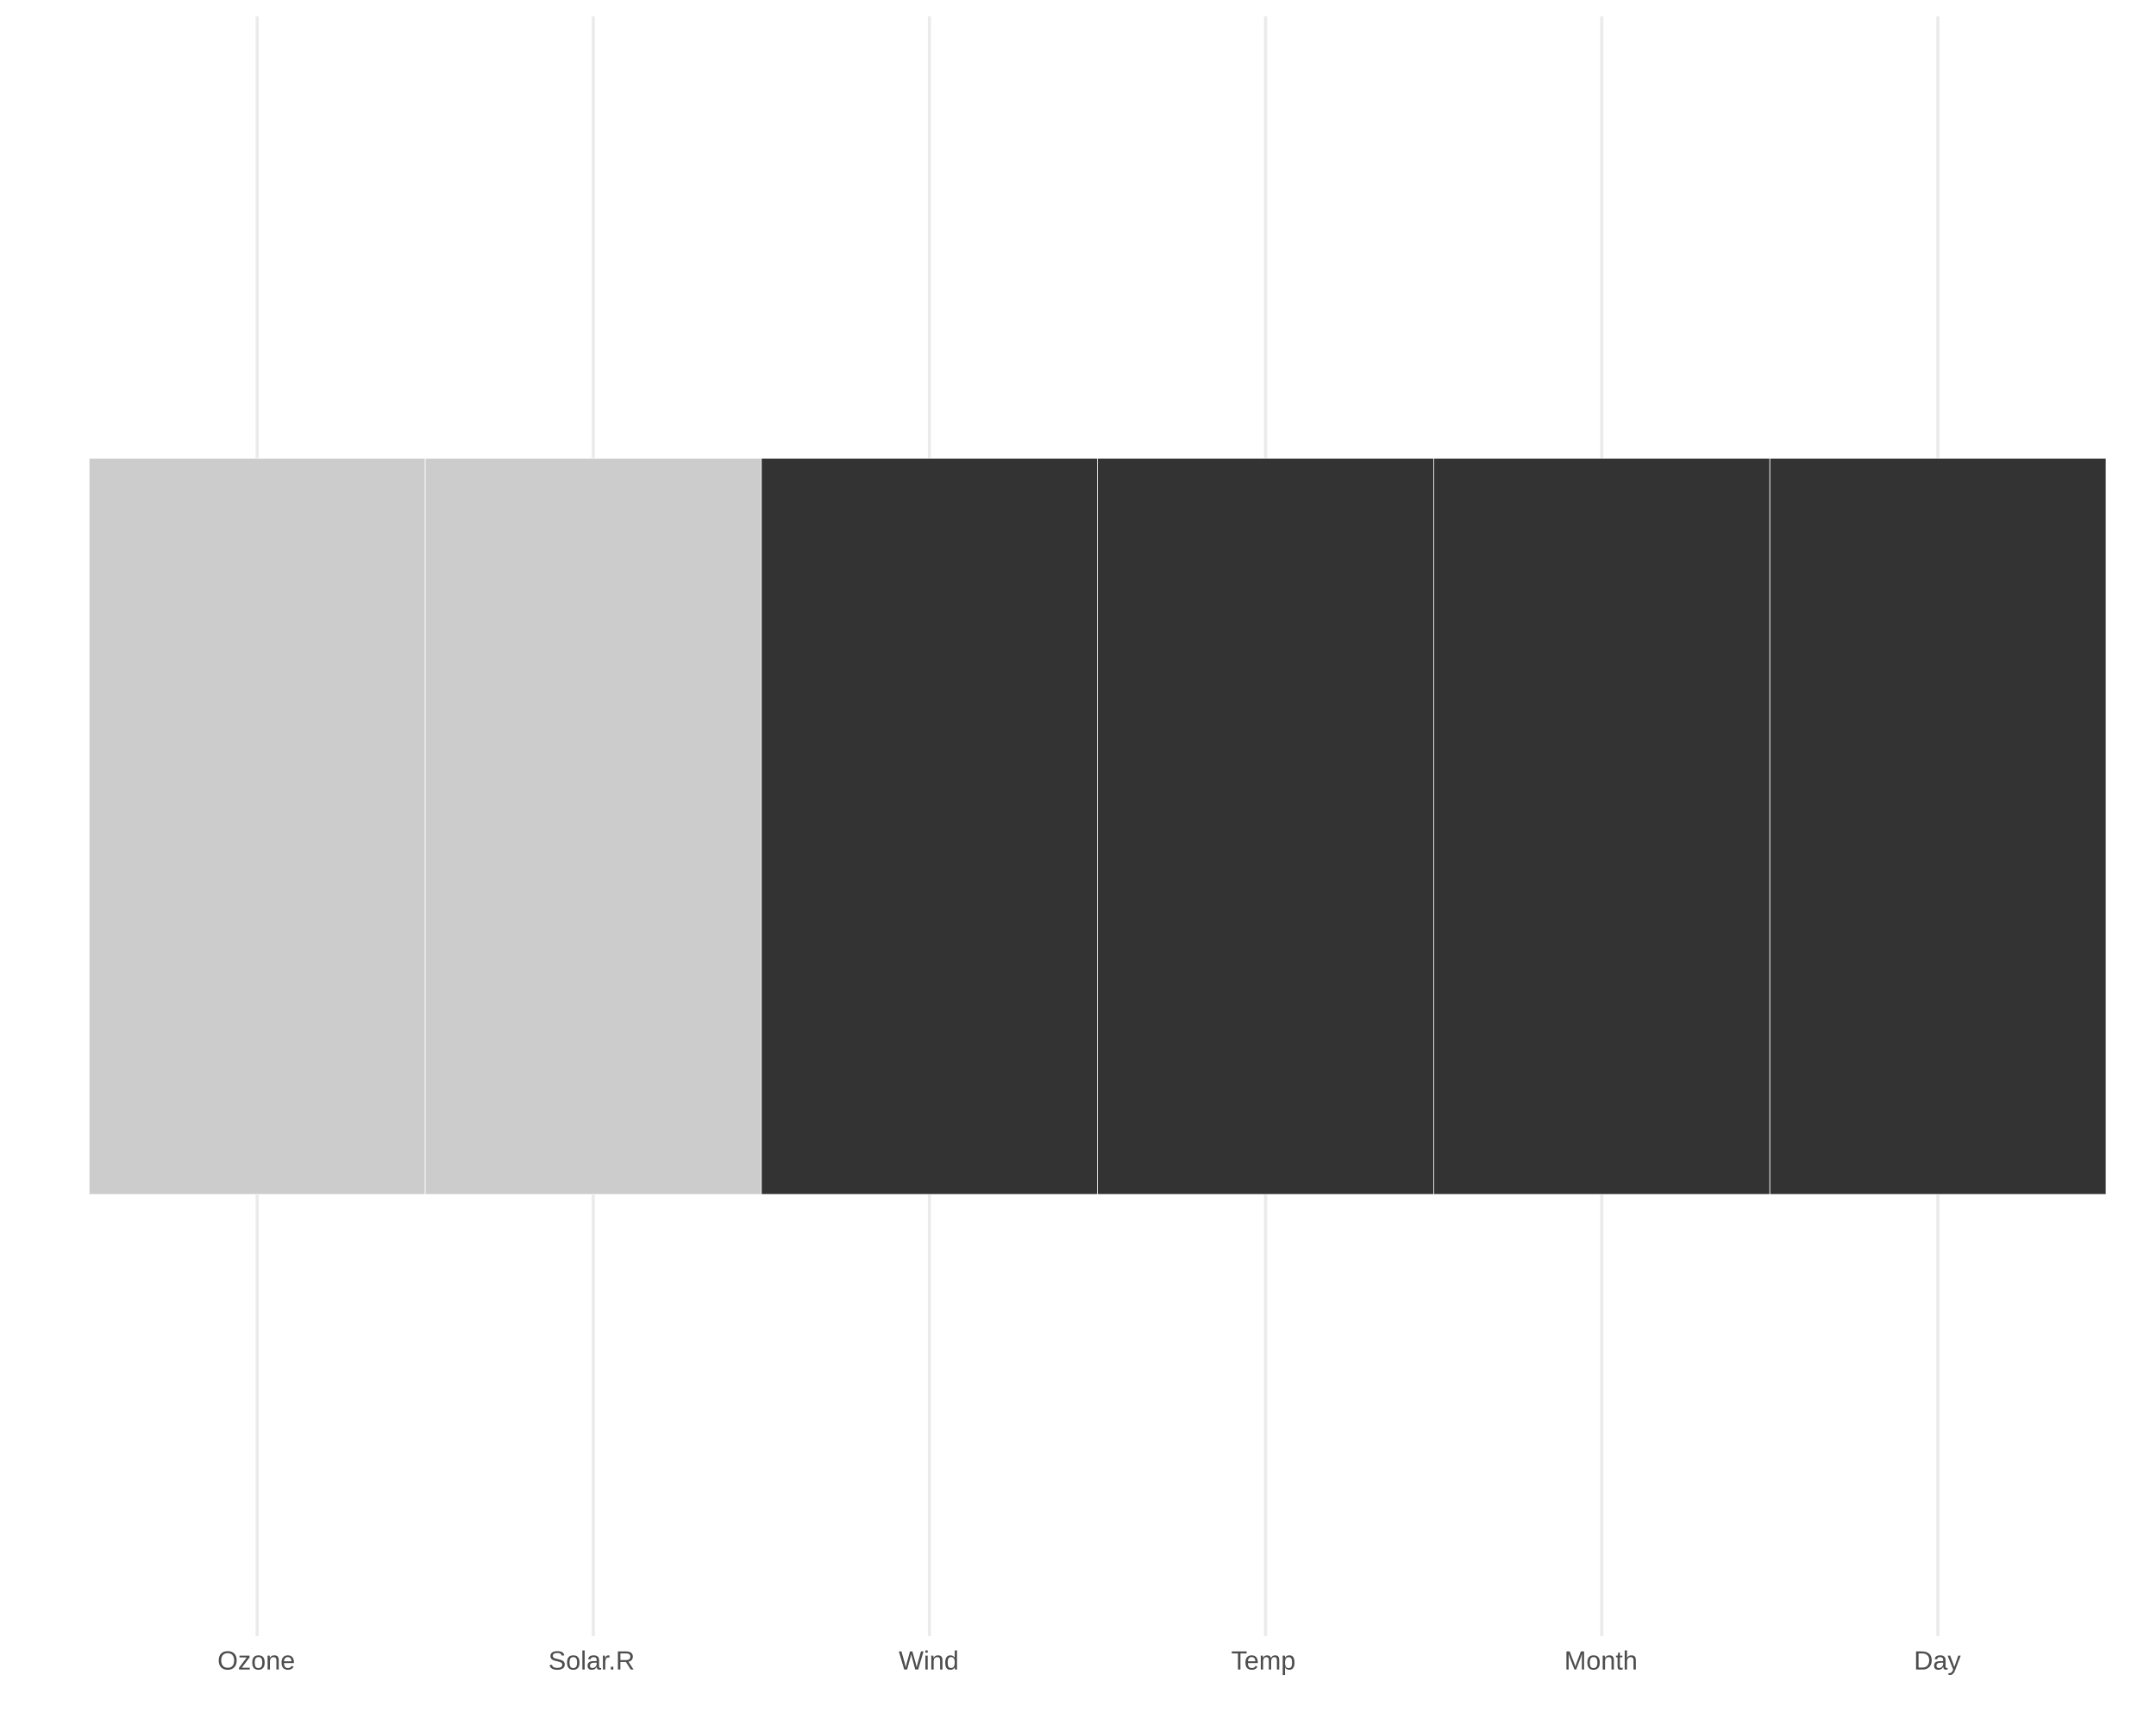
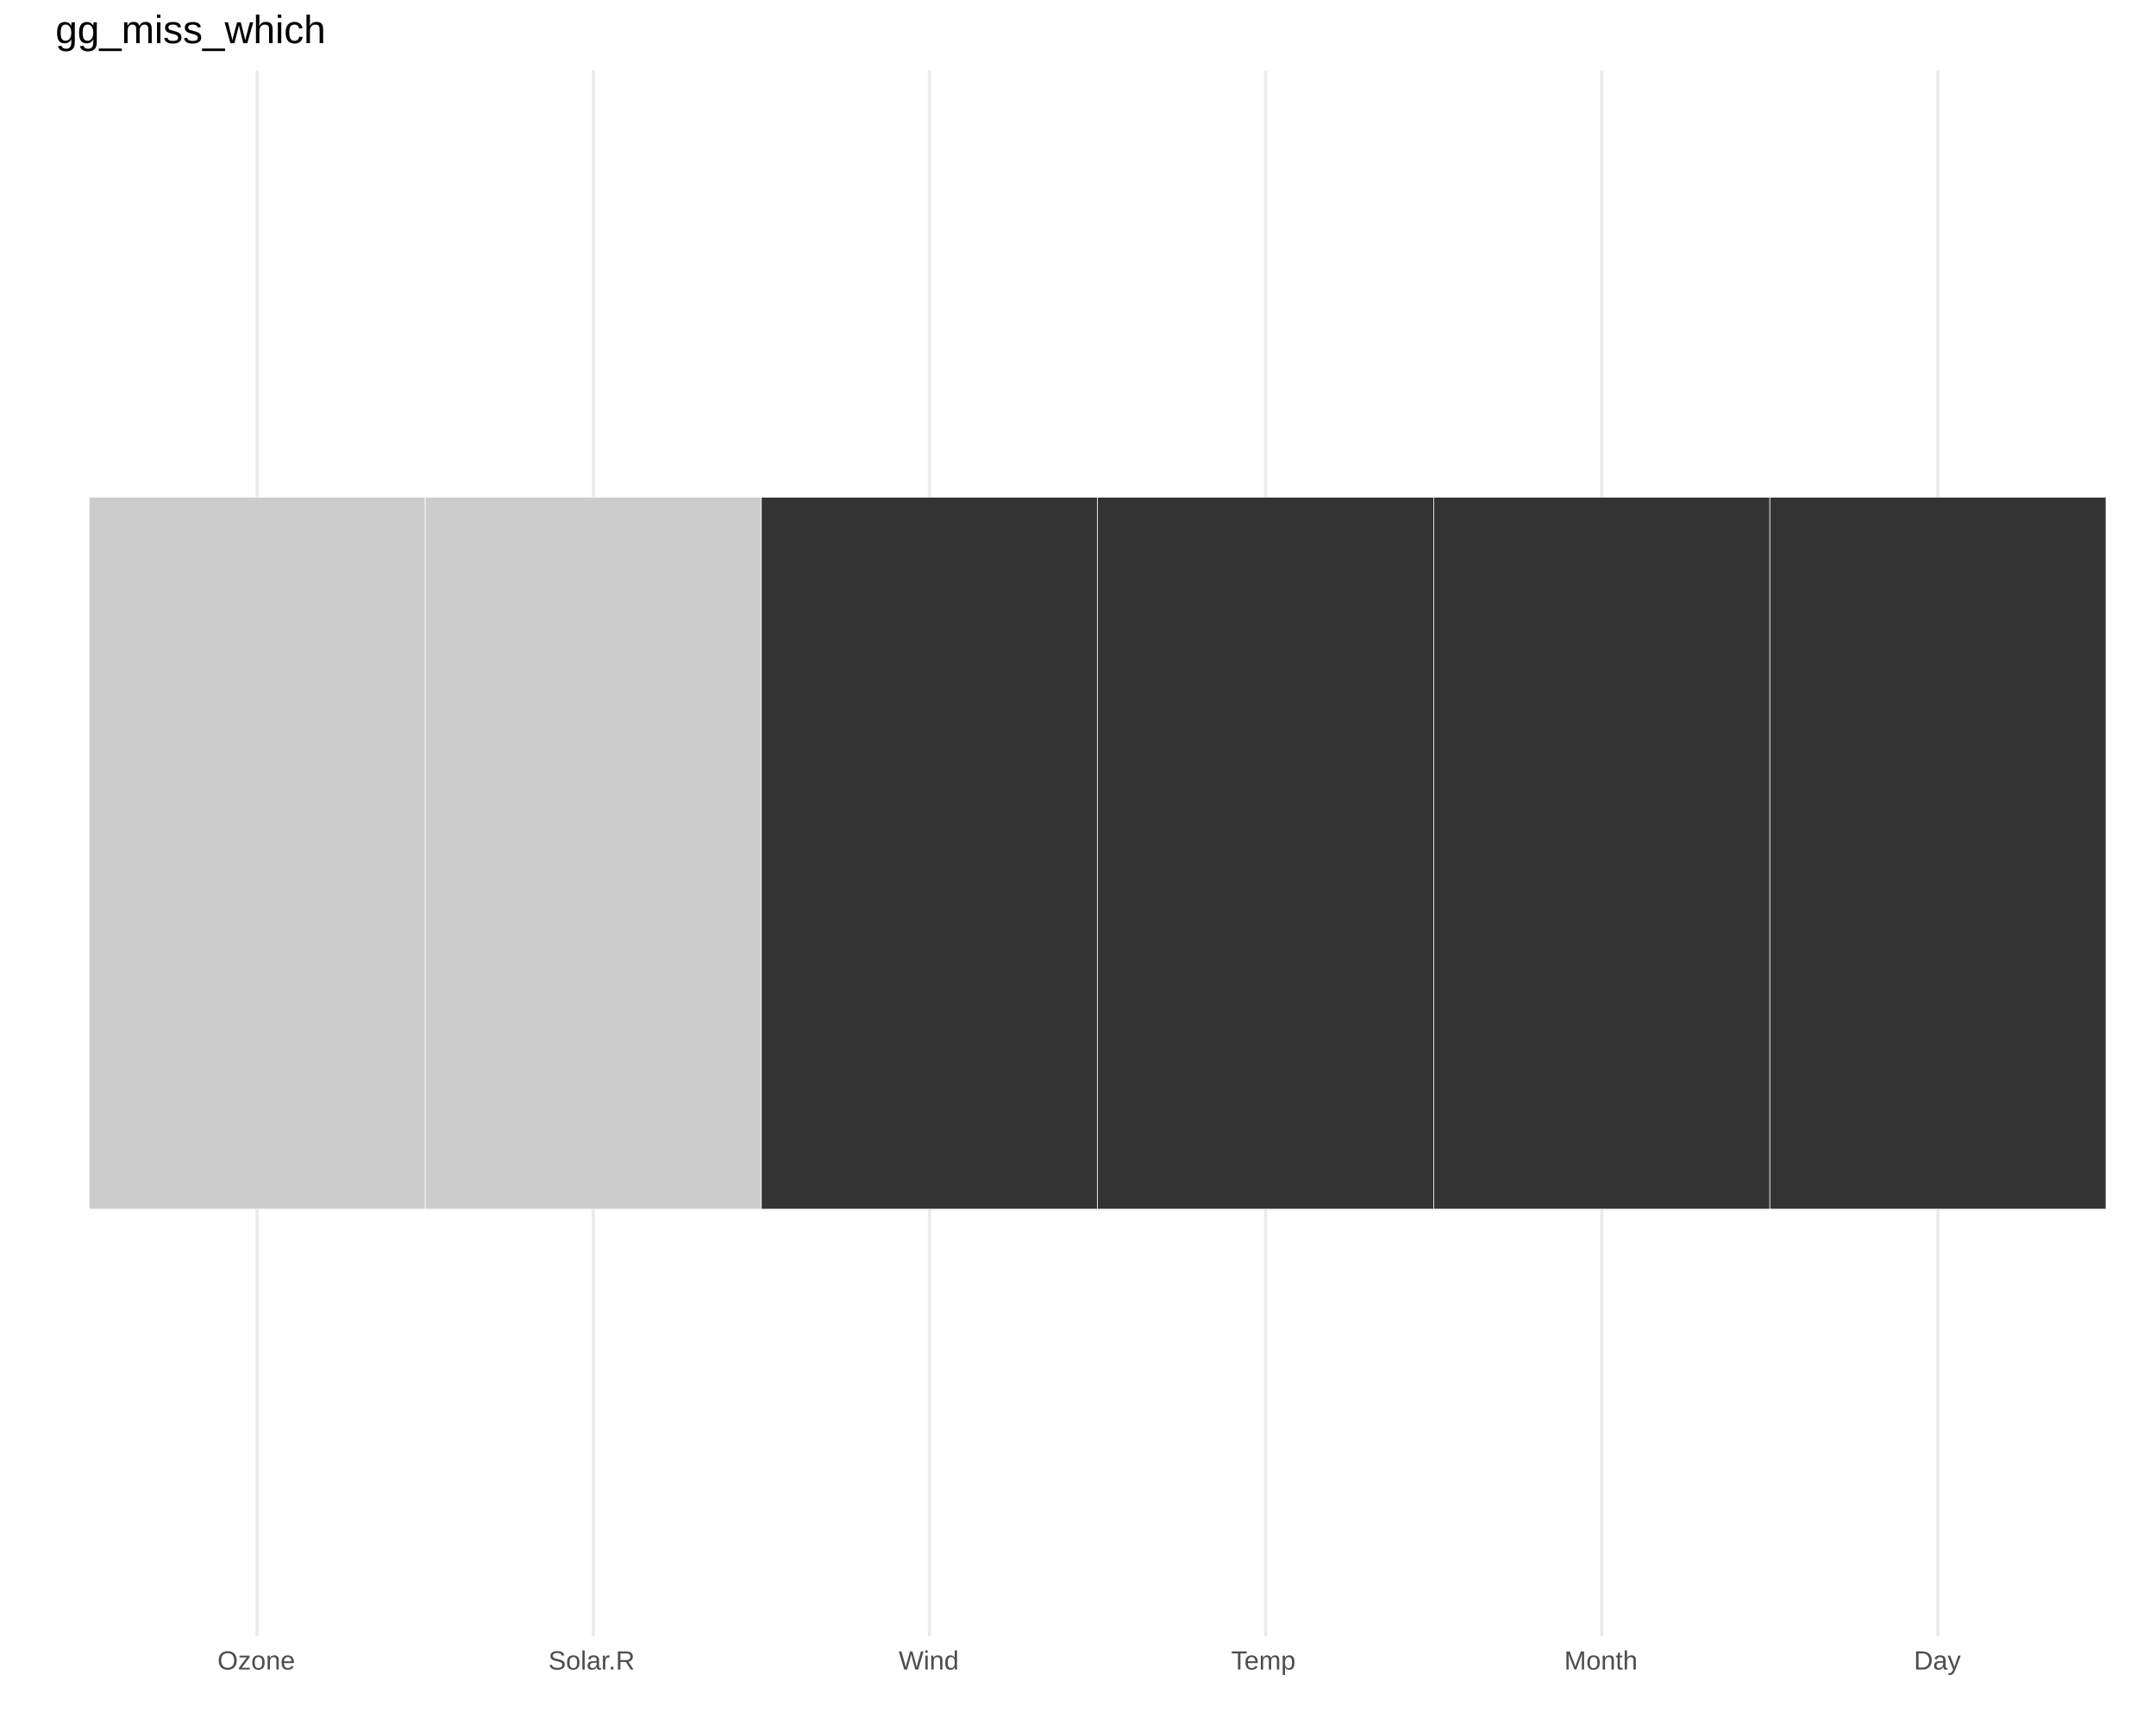
<svg xmlns="http://www.w3.org/2000/svg" viewBox="0 0 720.00 576.00">
  <defs>
    <style type="text/css">
    line, polyline, path, rect, circle {
      fill: none;
      stroke: #000000;
      stroke-linecap: round;
      stroke-linejoin: round;
      stroke-miterlimit: 10.00;
    }
  </style>
  </defs>
  <rect width="100%" height="100%" style="stroke: none; fill: #FFFFFF;" />
  <defs>
-     <clipPath id="cpMTguNTIxNHw3MTQuNTIxfDU0Ni4zNnw1LjQ3OTQ1">
-       <rect x="18.52" y="5.48" width="696.00" height="540.88" />
+     <clipPath id="cpMTguNTIxNHw3MTQuNTIxfDU0Ni4zNnwyMy40NzY3">
+       <rect x="18.52" y="23.48" width="696.00" height="522.88" />
    </clipPath>
  </defs>
-   <polyline points="85.88,546.36 85.88,5.48 " style="stroke-width: 1.07; stroke: #EBEBEB; stroke-linecap: butt;" clip-path="url(#cpMTguNTIxNHw3MTQuNTIxfDU0Ni4zNnw1LjQ3OTQ1)" />
-   <polyline points="198.13,546.36 198.13,5.48 " style="stroke-width: 1.07; stroke: #EBEBEB; stroke-linecap: butt;" clip-path="url(#cpMTguNTIxNHw3MTQuNTIxfDU0Ni4zNnw1LjQ3OTQ1)" />
-   <polyline points="310.39,546.36 310.39,5.48 " style="stroke-width: 1.07; stroke: #EBEBEB; stroke-linecap: butt;" clip-path="url(#cpMTguNTIxNHw3MTQuNTIxfDU0Ni4zNnw1LjQ3OTQ1)" />
-   <polyline points="422.65,546.36 422.65,5.48 " style="stroke-width: 1.07; stroke: #EBEBEB; stroke-linecap: butt;" clip-path="url(#cpMTguNTIxNHw3MTQuNTIxfDU0Ni4zNnw1LjQ3OTQ1)" />
-   <polyline points="534.91,546.36 534.91,5.48 " style="stroke-width: 1.07; stroke: #EBEBEB; stroke-linecap: butt;" clip-path="url(#cpMTguNTIxNHw3MTQuNTIxfDU0Ni4zNnw1LjQ3OTQ1)" />
-   <polyline points="647.17,546.36 647.17,5.48 " style="stroke-width: 1.07; stroke: #EBEBEB; stroke-linecap: butt;" clip-path="url(#cpMTguNTIxNHw3MTQuNTIxfDU0Ni4zNnw1LjQ3OTQ1)" />
-   <rect x="29.75" y="152.99" width="112.26" height="245.85" style="stroke-width: 0.21; stroke: #FFFFFF; stroke-linecap: butt; fill: #CCCCCC;" clip-path="url(#cpMTguNTIxNHw3MTQuNTIxfDU0Ni4zNnw1LjQ3OTQ1)" />
-   <rect x="142.01" y="152.99" width="112.26" height="245.85" style="stroke-width: 0.21; stroke: #FFFFFF; stroke-linecap: butt; fill: #CCCCCC;" clip-path="url(#cpMTguNTIxNHw3MTQuNTIxfDU0Ni4zNnw1LjQ3OTQ1)" />
-   <rect x="254.26" y="152.99" width="112.26" height="245.85" style="stroke-width: 0.21; stroke: #FFFFFF; stroke-linecap: butt; fill: #333333;" clip-path="url(#cpMTguNTIxNHw3MTQuNTIxfDU0Ni4zNnw1LjQ3OTQ1)" />
-   <rect x="366.52" y="152.99" width="112.26" height="245.85" style="stroke-width: 0.21; stroke: #FFFFFF; stroke-linecap: butt; fill: #333333;" clip-path="url(#cpMTguNTIxNHw3MTQuNTIxfDU0Ni4zNnw1LjQ3OTQ1)" />
-   <rect x="478.78" y="152.99" width="112.26" height="245.85" style="stroke-width: 0.21; stroke: #FFFFFF; stroke-linecap: butt; fill: #333333;" clip-path="url(#cpMTguNTIxNHw3MTQuNTIxfDU0Ni4zNnw1LjQ3OTQ1)" />
-   <rect x="591.04" y="152.99" width="112.26" height="245.85" style="stroke-width: 0.21; stroke: #FFFFFF; stroke-linecap: butt; fill: #333333;" clip-path="url(#cpMTguNTIxNHw3MTQuNTIxfDU0Ni4zNnw1LjQ3OTQ1)" />
+   <polyline points="85.88,546.36 85.88,23.48 " style="stroke-width: 1.07; stroke: #EBEBEB; stroke-linecap: butt;" clip-path="url(#cpMTguNTIxNHw3MTQuNTIxfDU0Ni4zNnwyMy40NzY3)" />
+   <polyline points="198.13,546.36 198.13,23.48 " style="stroke-width: 1.07; stroke: #EBEBEB; stroke-linecap: butt;" clip-path="url(#cpMTguNTIxNHw3MTQuNTIxfDU0Ni4zNnwyMy40NzY3)" />
+   <polyline points="310.39,546.36 310.39,23.48 " style="stroke-width: 1.07; stroke: #EBEBEB; stroke-linecap: butt;" clip-path="url(#cpMTguNTIxNHw3MTQuNTIxfDU0Ni4zNnwyMy40NzY3)" />
+   <polyline points="422.65,546.36 422.65,23.48 " style="stroke-width: 1.07; stroke: #EBEBEB; stroke-linecap: butt;" clip-path="url(#cpMTguNTIxNHw3MTQuNTIxfDU0Ni4zNnwyMy40NzY3)" />
+   <polyline points="534.91,546.36 534.91,23.48 " style="stroke-width: 1.07; stroke: #EBEBEB; stroke-linecap: butt;" clip-path="url(#cpMTguNTIxNHw3MTQuNTIxfDU0Ni4zNnwyMy40NzY3)" />
+   <polyline points="647.17,546.36 647.17,23.48 " style="stroke-width: 1.07; stroke: #EBEBEB; stroke-linecap: butt;" clip-path="url(#cpMTguNTIxNHw3MTQuNTIxfDU0Ni4zNnwyMy40NzY3)" />
+   <rect x="29.75" y="166.08" width="112.26" height="237.67" style="stroke-width: 0.21; stroke: #FFFFFF; stroke-linecap: butt; fill: #CCCCCC;" clip-path="url(#cpMTguNTIxNHw3MTQuNTIxfDU0Ni4zNnwyMy40NzY3)" />
+   <rect x="142.01" y="166.08" width="112.26" height="237.67" style="stroke-width: 0.21; stroke: #FFFFFF; stroke-linecap: butt; fill: #CCCCCC;" clip-path="url(#cpMTguNTIxNHw3MTQuNTIxfDU0Ni4zNnwyMy40NzY3)" />
+   <rect x="254.26" y="166.08" width="112.26" height="237.67" style="stroke-width: 0.21; stroke: #FFFFFF; stroke-linecap: butt; fill: #333333;" clip-path="url(#cpMTguNTIxNHw3MTQuNTIxfDU0Ni4zNnwyMy40NzY3)" />
+   <rect x="366.52" y="166.08" width="112.26" height="237.67" style="stroke-width: 0.21; stroke: #FFFFFF; stroke-linecap: butt; fill: #333333;" clip-path="url(#cpMTguNTIxNHw3MTQuNTIxfDU0Ni4zNnwyMy40NzY3)" />
+   <rect x="478.78" y="166.08" width="112.26" height="237.67" style="stroke-width: 0.21; stroke: #FFFFFF; stroke-linecap: butt; fill: #333333;" clip-path="url(#cpMTguNTIxNHw3MTQuNTIxfDU0Ni4zNnwyMy40NzY3)" />
+   <rect x="591.04" y="166.08" width="112.26" height="237.67" style="stroke-width: 0.21; stroke: #FFFFFF; stroke-linecap: butt; fill: #333333;" clip-path="url(#cpMTguNTIxNHw3MTQuNTIxfDU0Ni4zNnwyMy40NzY3)" />
  <defs>
    <clipPath id="cpMHw3MjB8NTc2fDA=">
      <rect x="0.00" y="0.00" width="720.00" height="576.00" />
    </clipPath>
  </defs>
  <g clip-path="url(#cpMHw3MjB8NTc2fDA=)">
    <text x="72.62" y="557.48" style="font-size: 8.80px; fill: #4D4D4D; font-family: Liberation Sans;" textLength="26.52px" lengthAdjust="spacingAndGlyphs">Ozone</text>
  </g>
  <g clip-path="url(#cpMHw3MjB8NTc2fDA=)">
    <text x="183.13" y="557.48" style="font-size: 8.80px; fill: #4D4D4D; font-family: Liberation Sans;" textLength="30.01px" lengthAdjust="spacingAndGlyphs">Solar.R</text>
  </g>
  <g clip-path="url(#cpMHw3MjB8NTc2fDA=)">
    <text x="300.14" y="557.48" style="font-size: 8.80px; fill: #4D4D4D; font-family: Liberation Sans;" textLength="20.50px" lengthAdjust="spacingAndGlyphs">Wind</text>
  </g>
  <g clip-path="url(#cpMHw3MjB8NTc2fDA=)">
    <text x="411.15" y="557.48" style="font-size: 8.80px; fill: #4D4D4D; font-family: Liberation Sans;" textLength="23.01px" lengthAdjust="spacingAndGlyphs">Temp</text>
  </g>
  <g clip-path="url(#cpMHw3MjB8NTc2fDA=)">
    <text x="522.40" y="557.48" style="font-size: 8.80px; fill: #4D4D4D; font-family: Liberation Sans;" textLength="25.01px" lengthAdjust="spacingAndGlyphs">Month</text>
  </g>
  <g clip-path="url(#cpMHw3MjB8NTc2fDA=)">
    <text x="639.16" y="557.48" style="font-size: 8.80px; fill: #4D4D4D; font-family: Liberation Sans;" textLength="16.00px" lengthAdjust="spacingAndGlyphs">Day</text>
  </g>
  <g clip-path="url(#cpMHw3MjB8NTc2fDA=)">
    <text x="364.99" y="570.52" style="font-size: 11.00px; font-family: Liberation Sans;" textLength="3.06px" lengthAdjust="spacingAndGlyphs"> </text>
  </g>
  <g clip-path="url(#cpMHw3MjB8NTc2fDA=)">
-     <text transform="translate(13.04,277.45) rotate(-90)" style="font-size: 11.00px; font-family: Liberation Sans;" textLength="3.06px" lengthAdjust="spacingAndGlyphs"> </text>
+     <text transform="translate(13.04,286.45) rotate(-90)" style="font-size: 11.00px; font-family: Liberation Sans;" textLength="3.06px" lengthAdjust="spacingAndGlyphs"> </text>
+   </g>
+   <g clip-path="url(#cpMHw3MjB8NTc2fDA=)">
+     <text x="18.52" y="14.42" style="font-size: 13.20px; font-family: Liberation Sans;" textLength="88.87px" lengthAdjust="spacingAndGlyphs">gg_miss_which</text>
  </g>
</svg>
